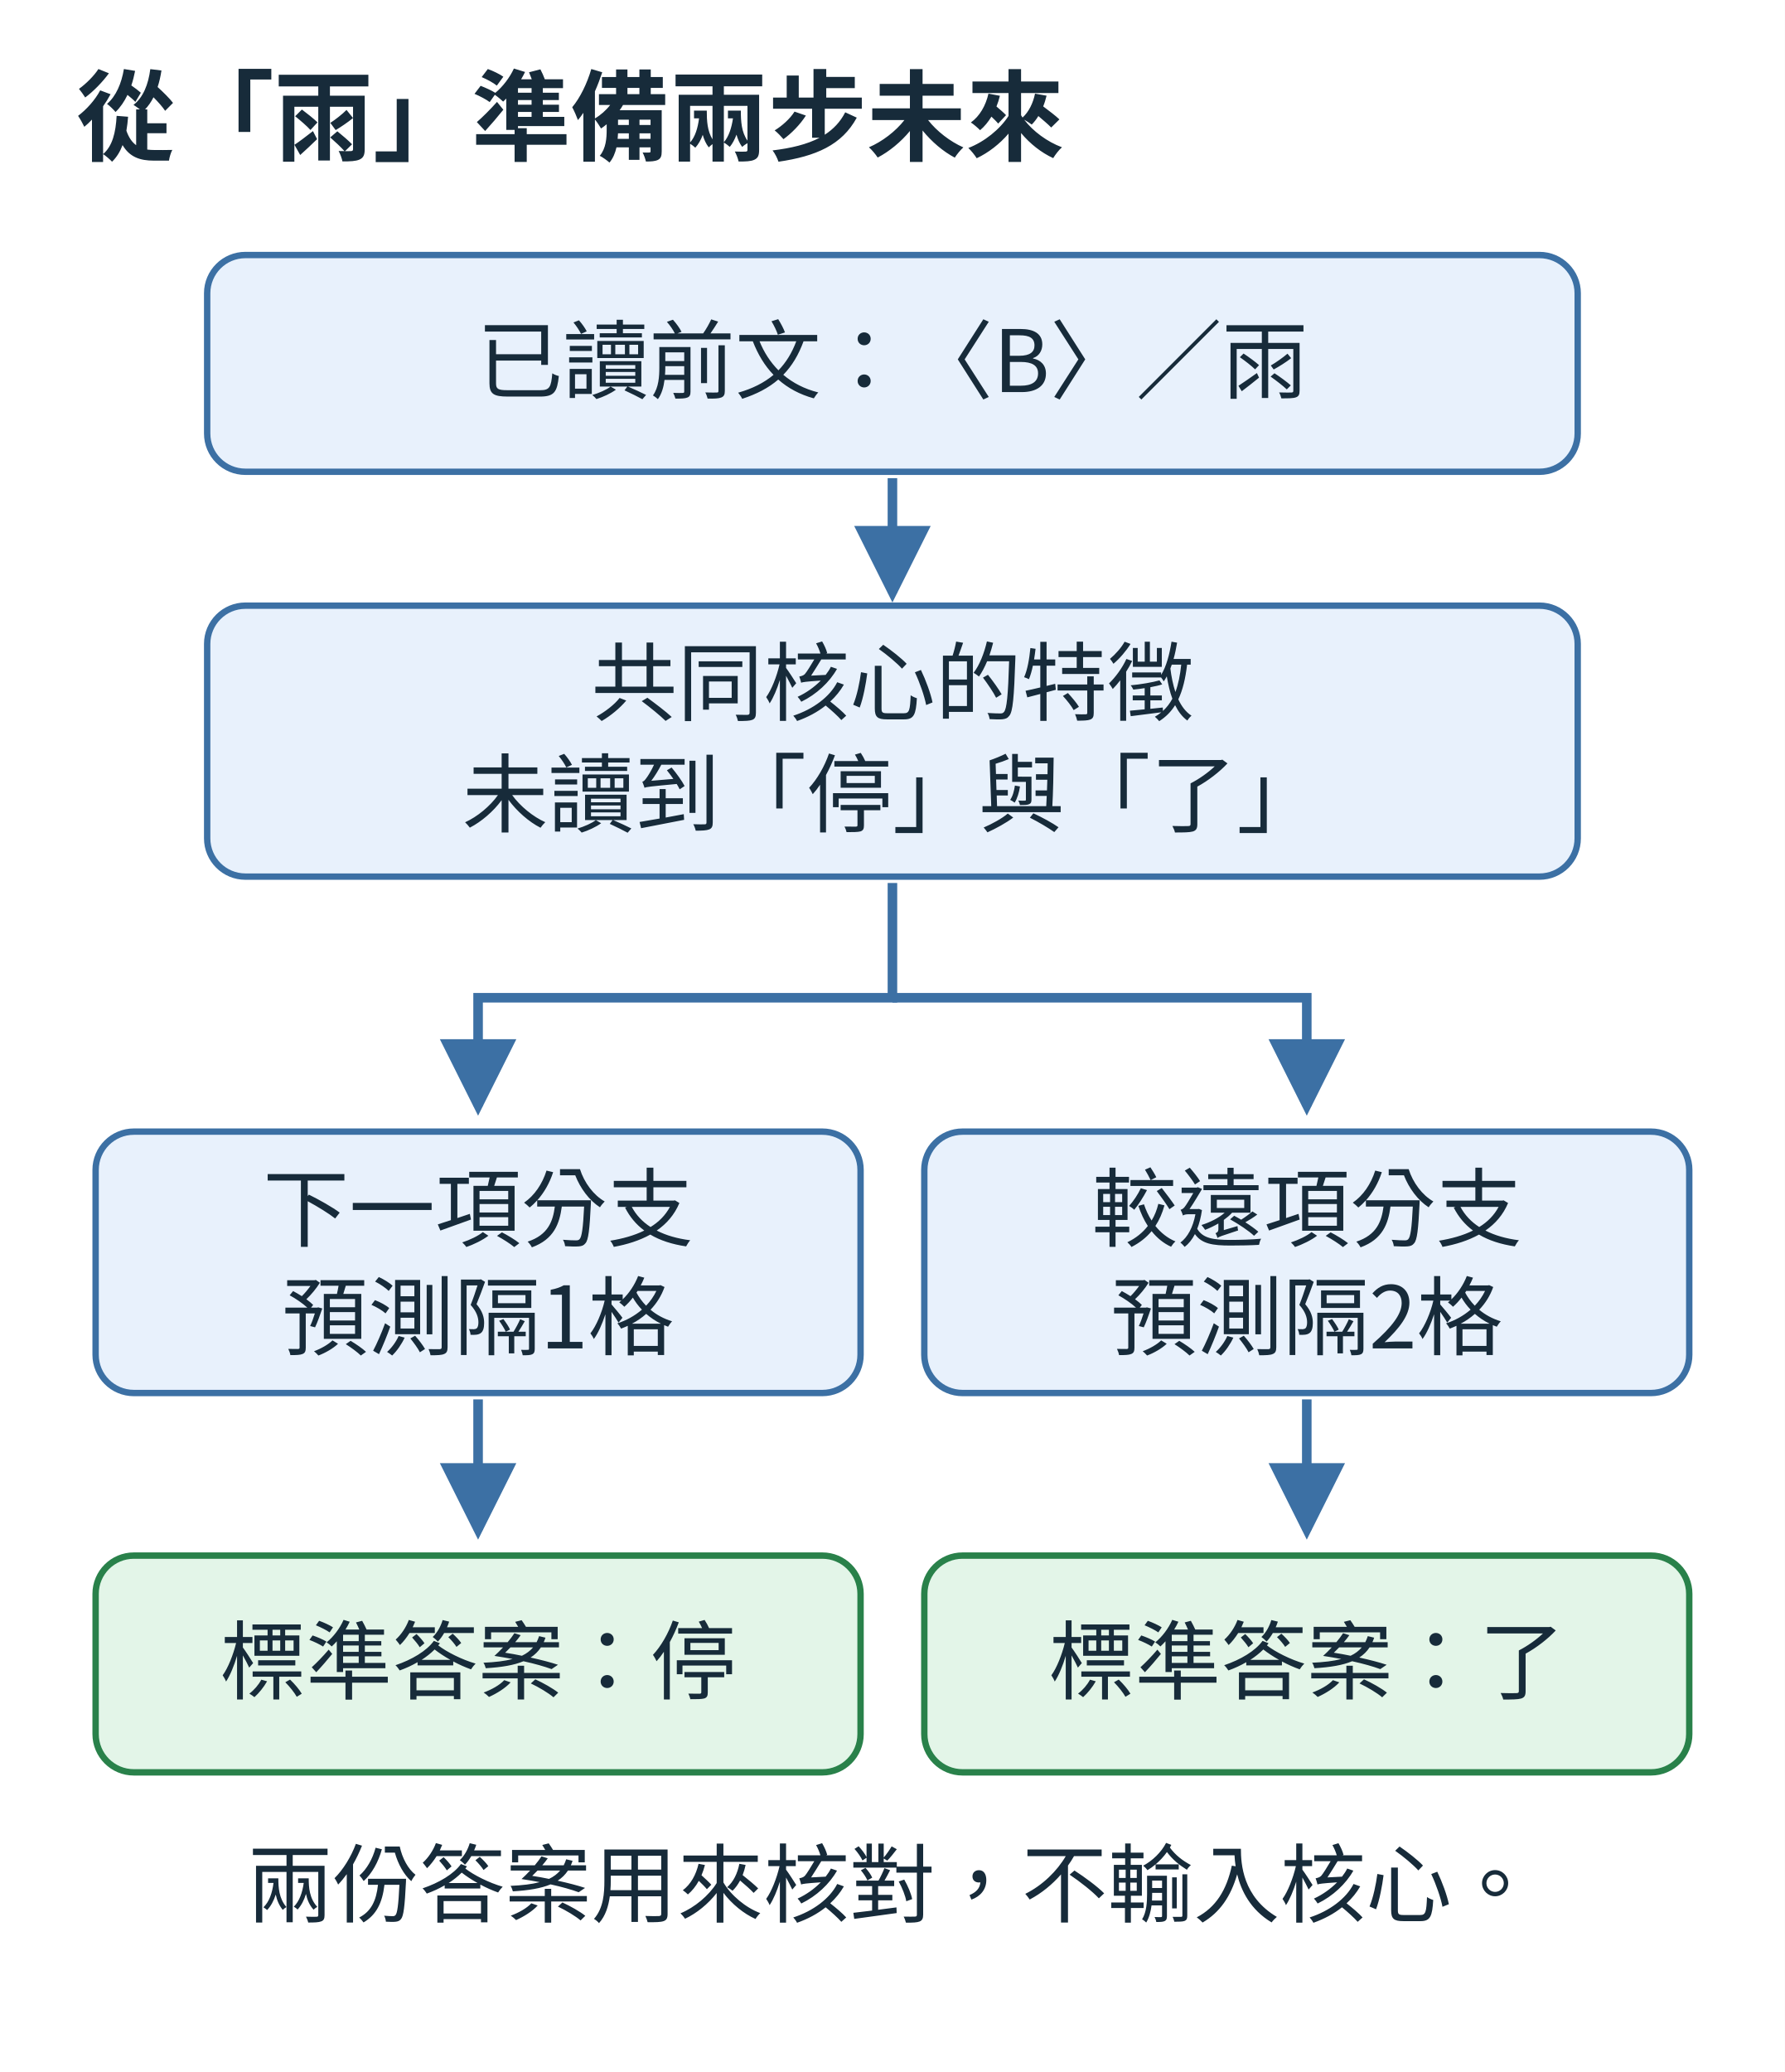
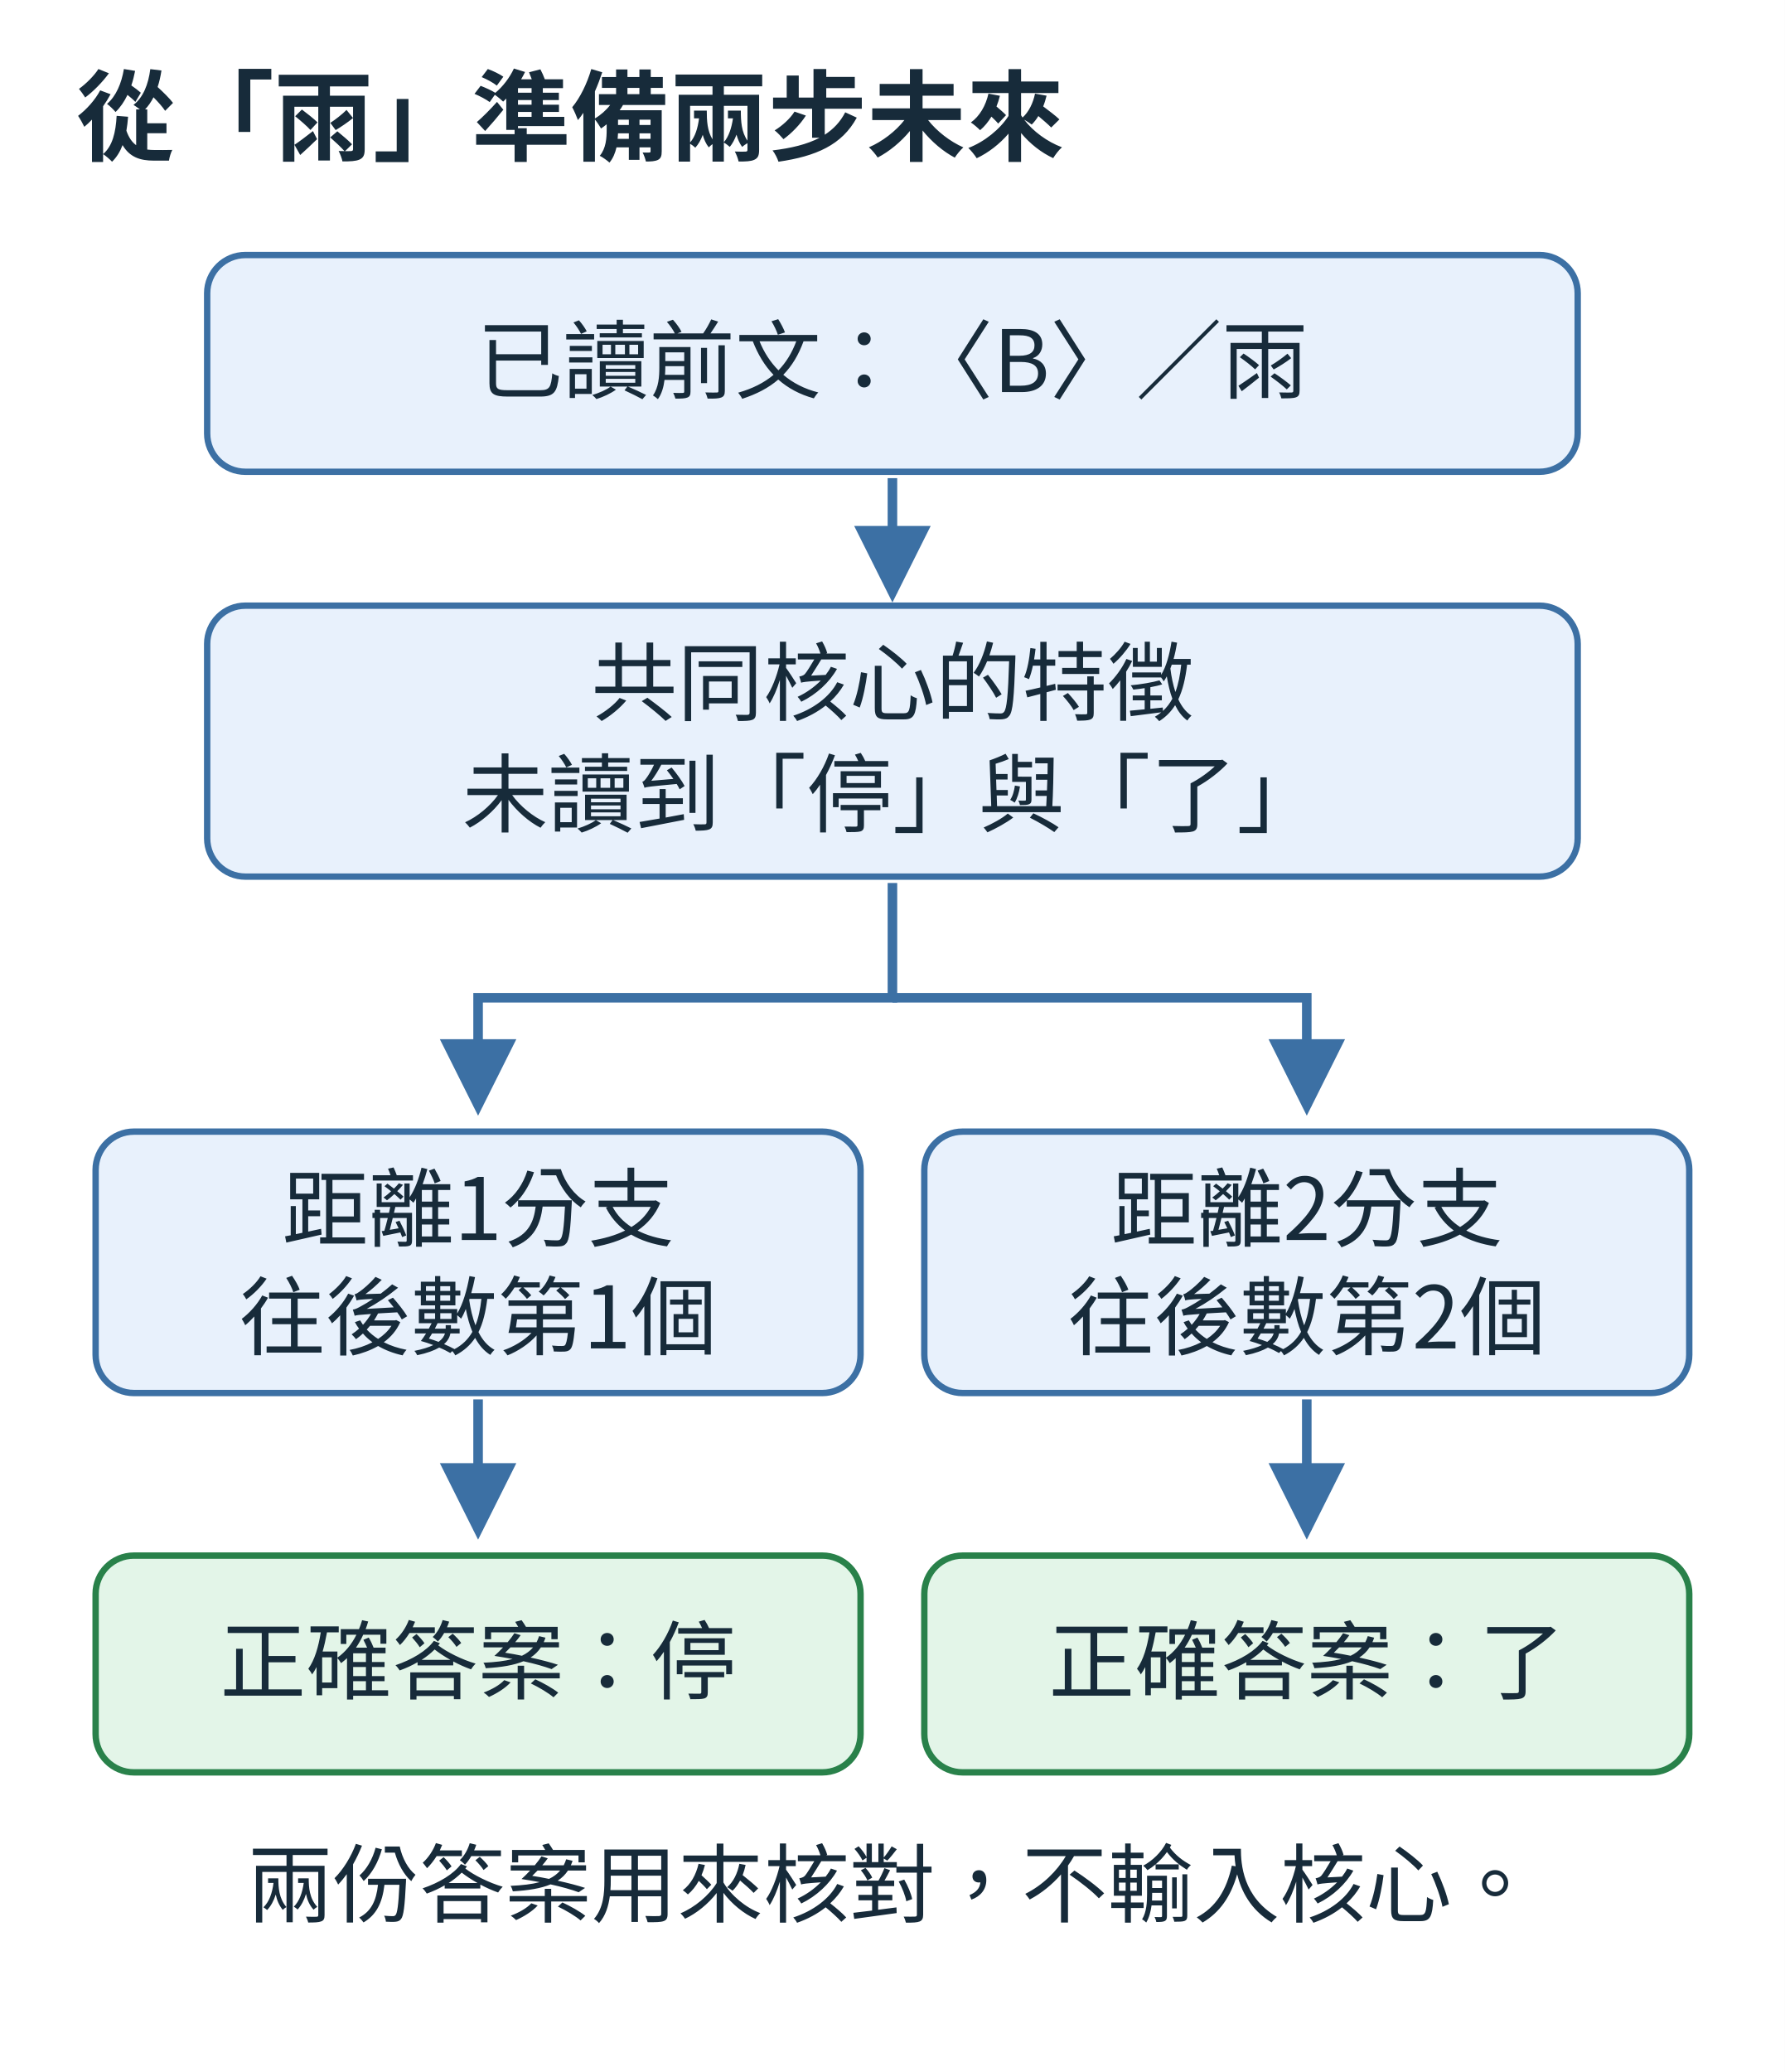
<svg xmlns="http://www.w3.org/2000/svg" width="560" height="650" viewBox="0 0 560 650" role="img" aria-labelledby="title desc">
  <defs>
    <style>text{font-family:"Noto Sans CJK TC",sans-serif;fill:#172b3a;font-size:27px}.heading{font-size:31px;font-weight:700}.box{fill:#e8f1fc;stroke:#3c70a4;stroke-width:2}.goal{fill:#e3f5e8;stroke:#29814a;stroke-width:2}.arrow{fill:none;stroke:#3c70a4;stroke-width:3;marker-end:url(#tip)}</style>
    <marker id="tip" markerWidth="9" markerHeight="9" refX="7" refY="4" orient="auto">
      <path d="M0 0L8 4L0 8Z" fill="#3c70a4" />
    </marker>
  </defs>
  <rect width="560" height="650" fill="#fff" />
  <text x="24" y="48" class="heading">從「雨」準備兩步未來</text>
  <rect x="65" y="80" width="430" height="68" rx="12" class="box" />
  <text x="280" y="123" text-anchor="middle">已讀前文：〈B〉／雨</text>
  <path d="M280 150V186" class="arrow" />
  <rect x="65" y="190" width="430" height="85" rx="12" class="box" />
  <text x="280" y="224" text-anchor="middle">共同核心的特徵</text>
  <text x="280" y="259" text-anchor="middle">未讀到「停」與「了」</text>
  <path d="M280 277V313H150V347" class="arrow" />
  <path d="M280 313H410V347" class="arrow" />
  <rect x="30" y="355" width="240" height="82" rx="12" class="box" />
  <rect x="290" y="355" width="240" height="82" rx="12" class="box" />
-   <text x="150" y="389" text-anchor="middle">下一項分支</text>
-   <text x="150" y="423" text-anchor="middle">預測隔1格</text>
-   <text x="410" y="389" text-anchor="middle">較遠項分支</text>
-   <text x="410" y="423" text-anchor="middle">預測隔2格</text>
+   <text x="150" y="389" text-anchor="middle">距離1分支</text>
+   <text x="150" y="423" text-anchor="middle">往後數第1個</text>
+   <text x="410" y="389" text-anchor="middle">距離2分支</text>
+   <text x="410" y="423" text-anchor="middle">往後數第2個</text>
  <path d="M150 439V480" class="arrow" />
  <path d="M410 439V480" class="arrow" />
  <rect x="30" y="488" width="240" height="68" rx="12" class="goal" />
  <rect x="290" y="488" width="240" height="68" rx="12" class="goal" />
-   <text x="150" y="531" text-anchor="middle">標準答案：停</text>
-   <text x="410" y="531" text-anchor="middle">標準答案：了</text>
+   <text x="150" y="531" text-anchor="middle">正確答案：停</text>
+   <text x="410" y="531" text-anchor="middle">正確答案：了</text>
  <text x="280" y="601" text-anchor="middle">兩份答案用來核對，不輸入核心。</text>
</svg>
